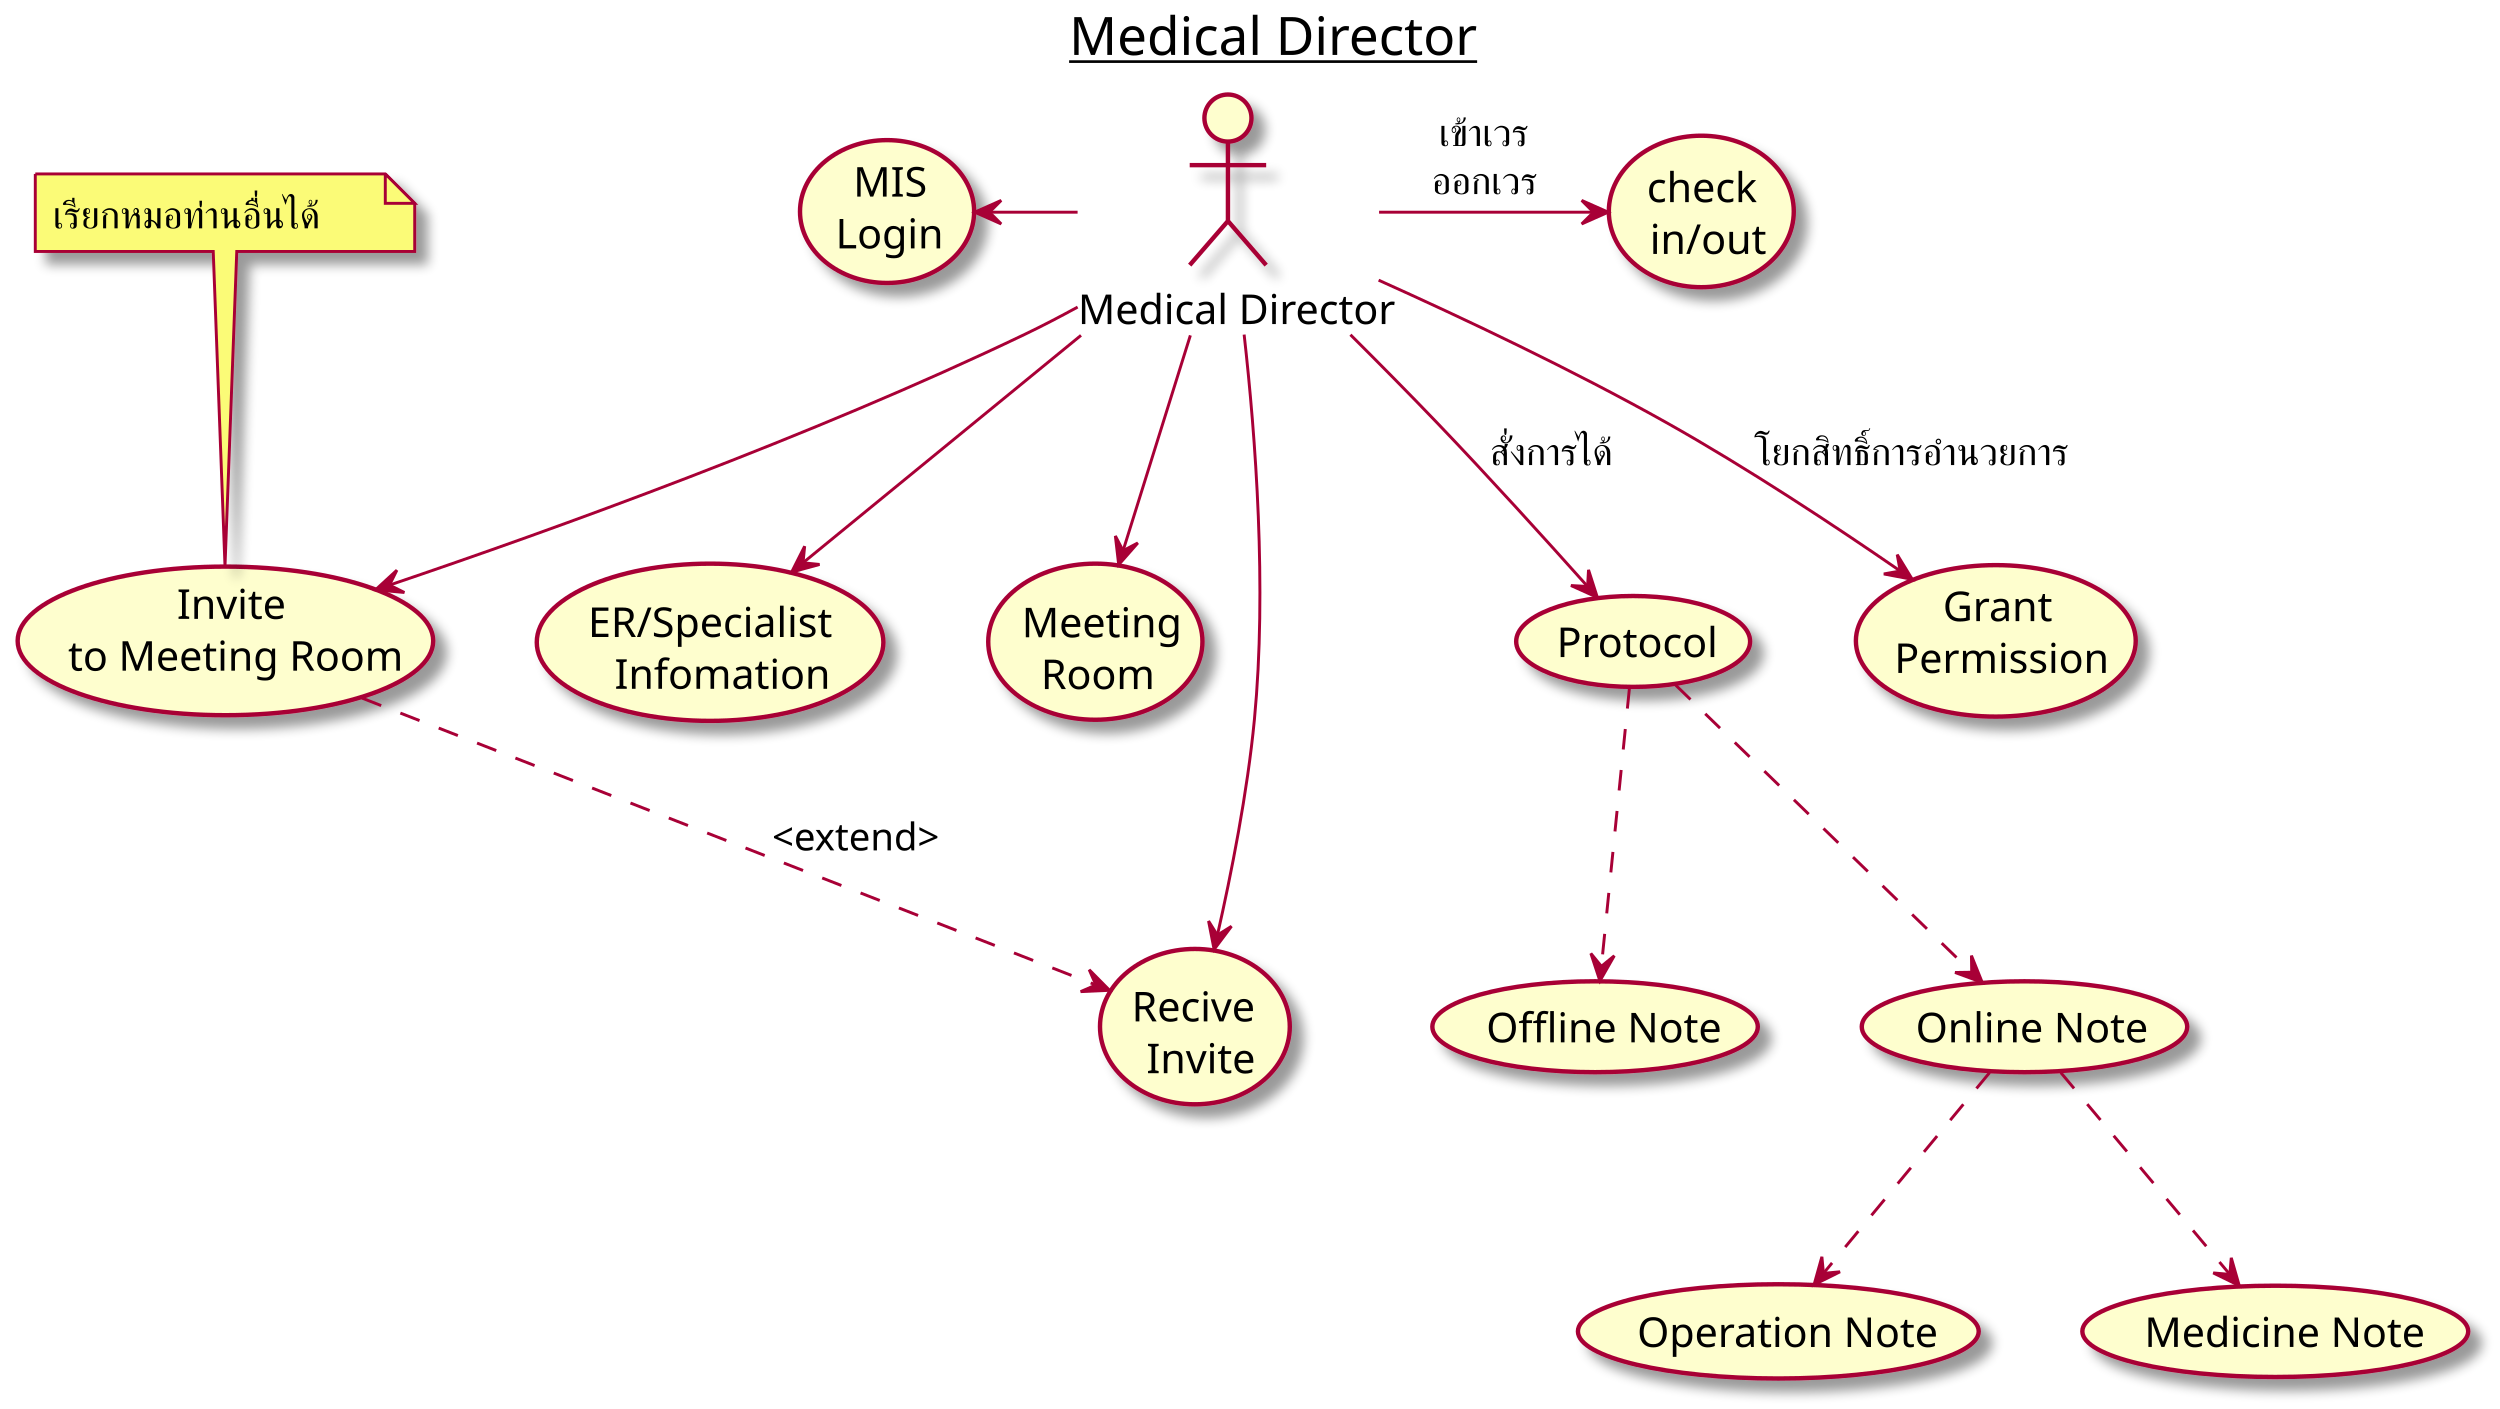
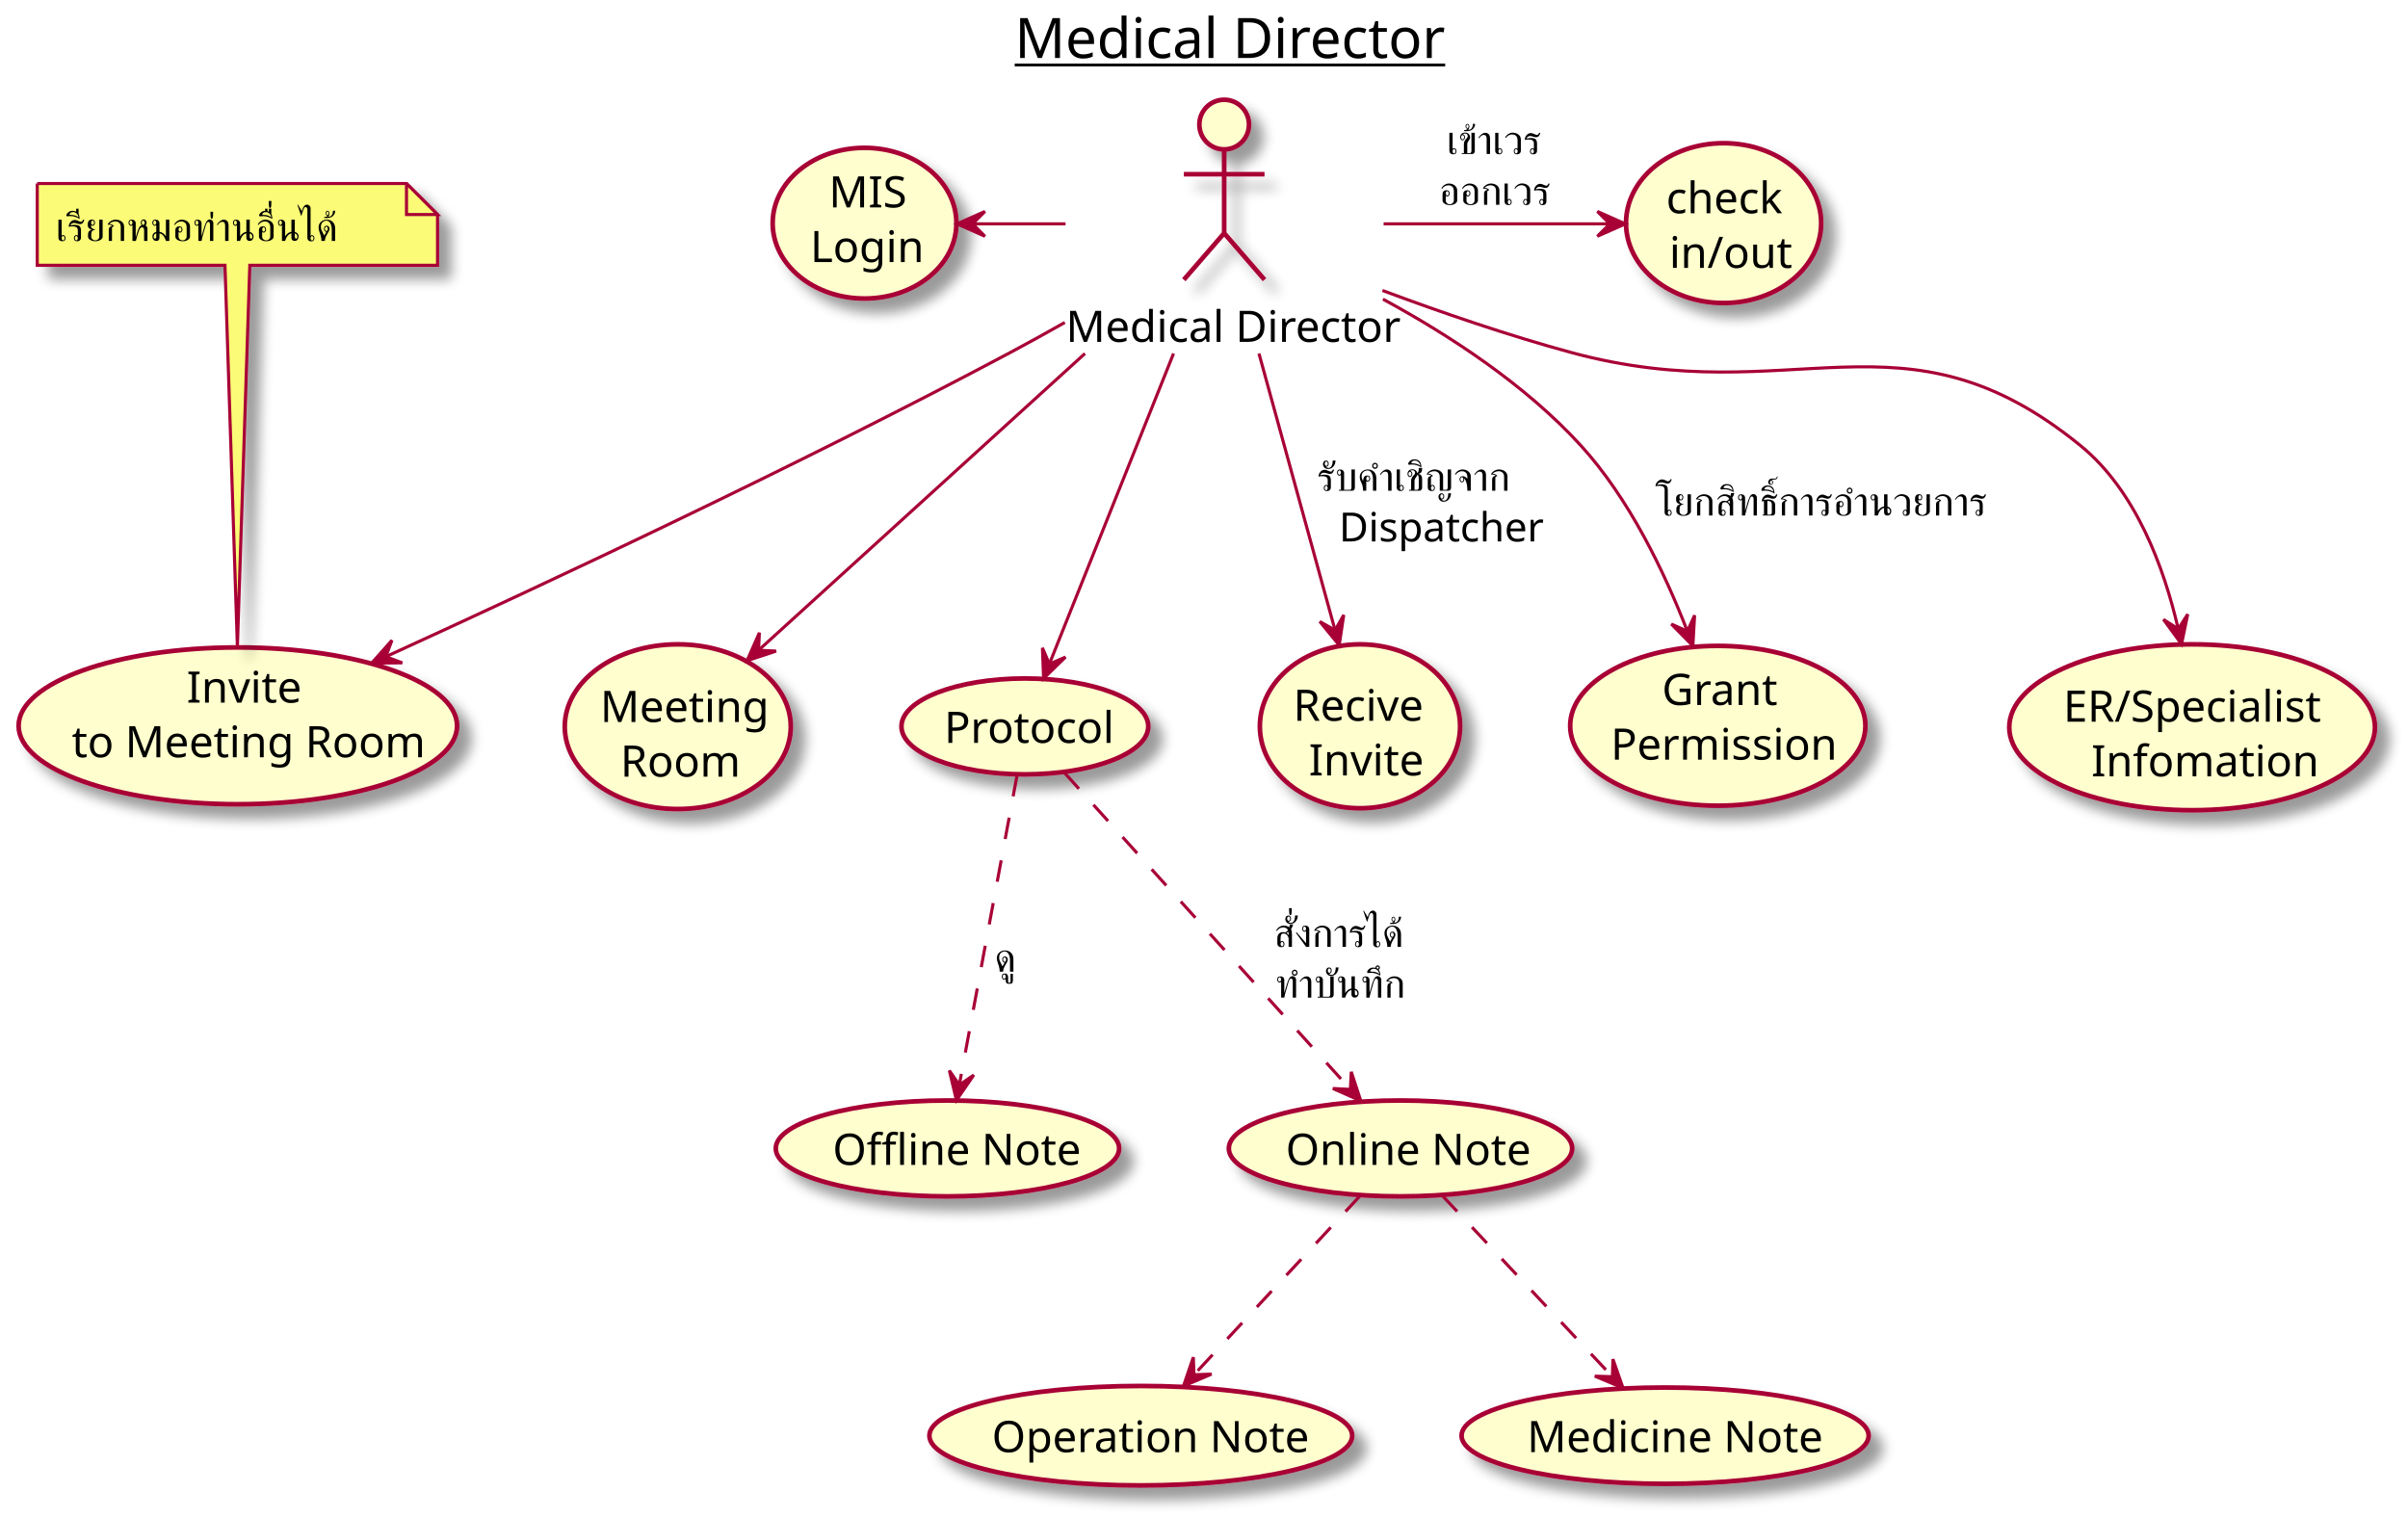
- <svg xmlns="http://www.w3.org/2000/svg" contentScriptType="application/ecmascript" contentStyleType="text/css" height="479px" preserveAspectRatio="none" style="width:850px;height:479px;" version="1.1" viewBox="0 0 850 479" width="850px" zoomAndPan="magnify">
+ <svg xmlns="http://www.w3.org/2000/svg" contentScriptType="application/ecmascript" contentStyleType="text/css" height="489px" preserveAspectRatio="none" style="width:776px;height:489px;" version="1.1" viewBox="0 0 776 489" width="776px" zoomAndPan="magnify">
  <defs>
-     <filter height="300%" id="f18y6njp5r2c3l" width="300%" x="-1" y="-1">
+     <filter height="300%" id="f144ojl072ksno" width="300%" x="-1" y="-1">
      <feGaussianBlur result="blurOut" stdDeviation="2.0" />
      <feColorMatrix in="blurOut" result="blurOut2" type="matrix" values="0 0 0 0 0 0 0 0 0 0 0 0 0 0 0 0 0 0 .4 0" />
      <feOffset dx="4.0" dy="4.0" in="blurOut2" result="blurOut3" />
      <feBlend in="SourceGraphic" in2="blurOut3" mode="normal" />
    </filter>
  </defs>
  <g>
-     <text fill="#000000" font-family="sans-serif" font-size="18" lengthAdjust="spacingAndGlyphs" text-decoration="underline" textLength="130" x="363.5" y="18.686">Medical Director</text>
-     <ellipse cx="417.5" cy="40.141" fill="#FEFECE" filter="url(#f18y6njp5r2c3l)" rx="8" ry="8" style="stroke: #A80036; stroke-width: 1.5;" />
-     <path d="M417.5,48.141 L417.5,75.141 M404.5,56.141 L430.5,56.141 M417.5,75.141 L404.5,90.141 M417.5,75.141 L430.5,90.141 " fill="none" filter="url(#f18y6njp5r2c3l)" style="stroke: #A80036; stroke-width: 1.5;" />
-     <text fill="#000000" font-family="sans-serif" font-size="14" lengthAdjust="spacingAndGlyphs" textLength="102" x="366.5" y="110.174">Medical Director</text>
-     <ellipse cx="555.27" cy="218.092" fill="#FEFECE" filter="url(#f18y6njp5r2c3l)" rx="39.77" ry="15.452" style="stroke: #A80036; stroke-width: 1.5;" />
-     <text fill="#000000" font-family="sans-serif" font-size="14" lengthAdjust="spacingAndGlyphs" textLength="52" x="529.27" y="223.397">Protocol</text>
-     <ellipse cx="542.326" cy="349.092" fill="#FEFECE" filter="url(#f18y6njp5r2c3l)" rx="55.326" ry="15.452" style="stroke: #A80036; stroke-width: 1.5;" />
-     <text fill="#000000" font-family="sans-serif" font-size="14" lengthAdjust="spacingAndGlyphs" textLength="74" x="505.326" y="354.397">Offline Note</text>
-     <ellipse cx="688.326" cy="349.092" fill="#FEFECE" filter="url(#f18y6njp5r2c3l)" rx="55.326" ry="15.452" style="stroke: #A80036; stroke-width: 1.5;" />
-     <text fill="#000000" font-family="sans-serif" font-size="14" lengthAdjust="spacingAndGlyphs" textLength="74" x="651.326" y="354.397">Online Note</text>
-     <ellipse cx="604.631" cy="452.667" fill="#FEFECE" filter="url(#f18y6njp5r2c3l)" rx="68.131" ry="16.026" style="stroke: #A80036; stroke-width: 1.5;" />
-     <text fill="#000000" font-family="sans-serif" font-size="14" lengthAdjust="spacingAndGlyphs" textLength="96" x="556.631" y="457.971">Operation Note</text>
-     <ellipse cx="773.596" cy="452.66" fill="#FEFECE" filter="url(#f18y6njp5r2c3l)" rx="65.596" ry="15.519" style="stroke: #A80036; stroke-width: 1.5;" />
-     <text fill="#000000" font-family="sans-serif" font-size="14" lengthAdjust="spacingAndGlyphs" textLength="89" x="729.096" y="457.965">Medicine Note</text>
-     <ellipse cx="578.442" cy="71.894" fill="#FEFECE" filter="url(#f18y6njp5r2c3l)" rx="31.442" ry="25.753" style="stroke: #A80036; stroke-width: 1.5;" />
-     <text fill="#000000" font-family="sans-serif" font-size="14" lengthAdjust="spacingAndGlyphs" textLength="37" x="559.942" y="68.721">check</text>
-     <text fill="#000000" font-family="sans-serif" font-size="14" lengthAdjust="spacingAndGlyphs" textLength="35" x="560.942" y="86.331">in/out</text>
-     <ellipse cx="301.602" cy="71.922" fill="#FEFECE" filter="url(#f18y6njp5r2c3l)" rx="29.602" ry="24.282" style="stroke: #A80036; stroke-width: 1.5;" />
-     <text fill="#000000" font-family="sans-serif" font-size="14" lengthAdjust="spacingAndGlyphs" textLength="23" x="290.102" y="66.841">MIS</text>
-     <text fill="#000000" font-family="sans-serif" font-size="14" lengthAdjust="spacingAndGlyphs" textLength="35" x="284.102" y="84.451">Login</text>
-     <ellipse cx="241.425" cy="218.371" fill="#FEFECE" filter="url(#f18y6njp5r2c3l)" rx="58.925" ry="26.73" style="stroke: #A80036; stroke-width: 1.5;" />
-     <text fill="#000000" font-family="sans-serif" font-size="14" lengthAdjust="spacingAndGlyphs" textLength="83" x="199.925" y="216.573">ER/Specialist</text>
-     <text fill="#000000" font-family="sans-serif" font-size="14" lengthAdjust="spacingAndGlyphs" textLength="65" x="208.925" y="234.183">Infomation</text>
-     <ellipse cx="372.416" cy="218.178" fill="#FEFECE" filter="url(#f18y6njp5r2c3l)" rx="36.416" ry="26.537" style="stroke: #A80036; stroke-width: 1.5;" />
-     <text fill="#000000" font-family="sans-serif" font-size="14" lengthAdjust="spacingAndGlyphs" textLength="50" x="347.416" y="216.669">Meeting</text>
-     <text fill="#000000" font-family="sans-serif" font-size="14" lengthAdjust="spacingAndGlyphs" textLength="37" x="353.916" y="234.279">Room</text>
-     <ellipse cx="76.646" cy="217.906" fill="#FEFECE" filter="url(#f18y6njp5r2c3l)" rx="70.646" ry="25.265" style="stroke: #A80036; stroke-width: 1.5;" />
-     <text fill="#000000" font-family="sans-serif" font-size="14" lengthAdjust="spacingAndGlyphs" textLength="33" x="60.146" y="210.423">Invite</text>
-     <text fill="#000000" font-family="sans-serif" font-size="14" lengthAdjust="spacingAndGlyphs" textLength="107" x="23.146" y="228.032">to Meeting Room</text>
-     <ellipse cx="406.265" cy="349.052" fill="#FEFECE" filter="url(#f18y6njp5r2c3l)" rx="32.265" ry="26.412" style="stroke: #A80036; stroke-width: 1.5;" />
-     <text fill="#000000" font-family="sans-serif" font-size="14" lengthAdjust="spacingAndGlyphs" textLength="43" x="384.765" y="347.279">Recive</text>
-     <text fill="#000000" font-family="sans-serif" font-size="14" lengthAdjust="spacingAndGlyphs" textLength="33" x="389.765" y="364.888">Invite</text>
-     <ellipse cx="678.573" cy="217.892" fill="#FEFECE" filter="url(#f18y6njp5r2c3l)" rx="47.573" ry="25.751" style="stroke: #A80036; stroke-width: 1.5;" />
-     <text fill="#000000" font-family="sans-serif" font-size="14" lengthAdjust="spacingAndGlyphs" textLength="36" x="660.573" y="211.188">Grant</text>
-     <text fill="#000000" font-family="sans-serif" font-size="14" lengthAdjust="spacingAndGlyphs" textLength="69" x="644.073" y="228.797">Permission</text>
-     <path d="M12,59.141 L12,85.492 A0,0 0 0 0 12,85.492 L72.5,85.492 L76.5,192.54 L80.5,85.492 L141,85.492 A0,0 0 0 0 141,85.492 L141,69.141 L131,59.141 L12,59.141 A0,0 0 0 0 12,59.141 " fill="#FBFB77" filter="url(#f18y6njp5r2c3l)" style="stroke: #A80036; stroke-width: 1.0;" />
+     <text fill="#000000" font-family="sans-serif" font-size="18" lengthAdjust="spacingAndGlyphs" text-decoration="underline" textLength="130" x="327" y="18.686">Medical Director</text>
+     <ellipse cx="394.5" cy="40.141" fill="#FEFECE" filter="url(#f144ojl072ksno)" rx="8" ry="8" style="stroke: #A80036; stroke-width: 1.5;" />
+     <path d="M394.5,48.141 L394.5,75.141 M381.5,56.141 L407.5,56.141 M394.5,75.141 L381.5,90.141 M394.5,75.141 L407.5,90.141 " fill="none" filter="url(#f144ojl072ksno)" style="stroke: #A80036; stroke-width: 1.5;" />
+     <text fill="#000000" font-family="sans-serif" font-size="14" lengthAdjust="spacingAndGlyphs" textLength="102" x="343.5" y="110.174">Medical Director</text>
+     <ellipse cx="330.27" cy="234.092" fill="#FEFECE" filter="url(#f144ojl072ksno)" rx="39.77" ry="15.452" style="stroke: #A80036; stroke-width: 1.5;" />
+     <text fill="#000000" font-family="sans-serif" font-size="14" lengthAdjust="spacingAndGlyphs" textLength="52" x="304.27" y="239.397">Protocol</text>
+     <ellipse cx="305.326" cy="370.092" fill="#FEFECE" filter="url(#f144ojl072ksno)" rx="55.326" ry="15.452" style="stroke: #A80036; stroke-width: 1.5;" />
+     <text fill="#000000" font-family="sans-serif" font-size="14" lengthAdjust="spacingAndGlyphs" textLength="74" x="268.326" y="375.397">Offline Note</text>
+     <ellipse cx="451.326" cy="370.092" fill="#FEFECE" filter="url(#f144ojl072ksno)" rx="55.326" ry="15.452" style="stroke: #A80036; stroke-width: 1.5;" />
+     <text fill="#000000" font-family="sans-serif" font-size="14" lengthAdjust="spacingAndGlyphs" textLength="74" x="414.326" y="375.397">Online Note</text>
+     <ellipse cx="367.631" cy="462.667" fill="#FEFECE" filter="url(#f144ojl072ksno)" rx="68.131" ry="16.026" style="stroke: #A80036; stroke-width: 1.5;" />
+     <text fill="#000000" font-family="sans-serif" font-size="14" lengthAdjust="spacingAndGlyphs" textLength="96" x="319.631" y="467.971">Operation Note</text>
+     <ellipse cx="536.596" cy="462.66" fill="#FEFECE" filter="url(#f144ojl072ksno)" rx="65.596" ry="15.519" style="stroke: #A80036; stroke-width: 1.5;" />
+     <text fill="#000000" font-family="sans-serif" font-size="14" lengthAdjust="spacingAndGlyphs" textLength="89" x="492.096" y="467.965">Medicine Note</text>
+     <ellipse cx="555.442" cy="71.894" fill="#FEFECE" filter="url(#f144ojl072ksno)" rx="31.442" ry="25.753" style="stroke: #A80036; stroke-width: 1.5;" />
+     <text fill="#000000" font-family="sans-serif" font-size="14" lengthAdjust="spacingAndGlyphs" textLength="37" x="536.942" y="68.721">check</text>
+     <text fill="#000000" font-family="sans-serif" font-size="14" lengthAdjust="spacingAndGlyphs" textLength="35" x="537.942" y="86.331">in/out</text>
+     <ellipse cx="278.602" cy="71.922" fill="#FEFECE" filter="url(#f144ojl072ksno)" rx="29.602" ry="24.282" style="stroke: #A80036; stroke-width: 1.5;" />
+     <text fill="#000000" font-family="sans-serif" font-size="14" lengthAdjust="spacingAndGlyphs" textLength="23" x="267.102" y="66.841">MIS</text>
+     <text fill="#000000" font-family="sans-serif" font-size="14" lengthAdjust="spacingAndGlyphs" textLength="35" x="261.102" y="84.451">Login</text>
+     <ellipse cx="706.425" cy="234.371" fill="#FEFECE" filter="url(#f144ojl072ksno)" rx="58.925" ry="26.73" style="stroke: #A80036; stroke-width: 1.5;" />
+     <text fill="#000000" font-family="sans-serif" font-size="14" lengthAdjust="spacingAndGlyphs" textLength="83" x="664.925" y="232.573">ER/Specialist</text>
+     <text fill="#000000" font-family="sans-serif" font-size="14" lengthAdjust="spacingAndGlyphs" textLength="65" x="673.925" y="250.183">Infomation</text>
+     <ellipse cx="218.416" cy="234.178" fill="#FEFECE" filter="url(#f144ojl072ksno)" rx="36.416" ry="26.537" style="stroke: #A80036; stroke-width: 1.5;" />
+     <text fill="#000000" font-family="sans-serif" font-size="14" lengthAdjust="spacingAndGlyphs" textLength="50" x="193.416" y="232.669">Meeting</text>
+     <text fill="#000000" font-family="sans-serif" font-size="14" lengthAdjust="spacingAndGlyphs" textLength="37" x="199.916" y="250.279">Room</text>
+     <ellipse cx="76.646" cy="233.906" fill="#FEFECE" filter="url(#f144ojl072ksno)" rx="70.646" ry="25.265" style="stroke: #A80036; stroke-width: 1.5;" />
+     <text fill="#000000" font-family="sans-serif" font-size="14" lengthAdjust="spacingAndGlyphs" textLength="33" x="60.146" y="226.423">Invite</text>
+     <text fill="#000000" font-family="sans-serif" font-size="14" lengthAdjust="spacingAndGlyphs" textLength="107" x="23.146" y="244.032">to Meeting Room</text>
+     <ellipse cx="438.265" cy="234.052" fill="#FEFECE" filter="url(#f144ojl072ksno)" rx="32.265" ry="26.412" style="stroke: #A80036; stroke-width: 1.5;" />
+     <text fill="#000000" font-family="sans-serif" font-size="14" lengthAdjust="spacingAndGlyphs" textLength="43" x="416.765" y="232.279">Recive</text>
+     <text fill="#000000" font-family="sans-serif" font-size="14" lengthAdjust="spacingAndGlyphs" textLength="33" x="421.765" y="249.888">Invite</text>
+     <ellipse cx="553.573" cy="233.892" fill="#FEFECE" filter="url(#f144ojl072ksno)" rx="47.573" ry="25.751" style="stroke: #A80036; stroke-width: 1.5;" />
+     <text fill="#000000" font-family="sans-serif" font-size="14" lengthAdjust="spacingAndGlyphs" textLength="36" x="535.573" y="227.188">Grant</text>
+     <text fill="#000000" font-family="sans-serif" font-size="14" lengthAdjust="spacingAndGlyphs" textLength="69" x="519.073" y="244.797">Permission</text>
+     <path d="M12,59.141 L12,85.492 A0,0 0 0 0 12,85.492 L72.5,85.492 L76.5,208.386 L80.5,85.492 L141,85.492 A0,0 0 0 0 141,85.492 L141,69.141 L131,59.141 L12,59.141 A0,0 0 0 0 12,59.141 " fill="#FBFB77" filter="url(#f144ojl072ksno)" style="stroke: #A80036; stroke-width: 1.0;" />
    <path d="M131,59.141 L131,69.141 L141,69.141 L131,59.141 " fill="#FBFB77" style="stroke: #A80036; stroke-width: 1.0;" />
    <text fill="#000000" font-family="sans-serif" font-size="13" lengthAdjust="spacingAndGlyphs" textLength="108" x="18" y="77.636">เรียกหมอท่านอื่นได้</text>
-     <path d="M554.009,233.939 C551.668,257.17 547.127,302.228 544.503,328.263 " fill="none" id="Protocol-&gt;Offline" style="stroke: #A80036; stroke-width: 1.0; stroke-dasharray: 7.0,7.0;" />
-     <polygon fill="#A80036" points="543.974,333.516,548.856,324.962,544.476,328.541,540.897,324.16,543.974,333.516" style="stroke: #A80036; stroke-width: 1.0;" />
-     <path d="M569.733,232.946 C594.004,256.487 643.369,304.367 670.179,330.371 " fill="none" id="Protocol-&gt;Online" style="stroke: #A80036; stroke-width: 1.0; stroke-dasharray: 7.0,7.0;" />
-     <polygon fill="#A80036" points="673.966,334.044,670.292,324.906,670.377,330.562,664.721,330.648,673.966,334.044" style="stroke: #A80036; stroke-width: 1.0;" />
-     <path d="M676.465,364.683 C661.704,382.52 636.638,412.807 620.328,432.515 " fill="none" id="Online-&gt;Ops" style="stroke: #A80036; stroke-width: 1.0; stroke-dasharray: 7.0,7.0;" />
-     <polygon fill="#A80036" points="616.786,436.795,625.606,432.412,619.974,432.943,619.443,427.311,616.786,436.795" style="stroke: #A80036; stroke-width: 1.0;" />
-     <path d="M700.678,364.683 C715.701,382.622 741.269,413.153 757.765,432.852 " fill="none" id="Online-&gt;Med" style="stroke: #A80036; stroke-width: 1.0; stroke-dasharray: 7.0,7.0;" />
-     <polygon fill="#A80036" points="761.344,437.125,758.633,427.657,758.134,433.291,752.499,432.792,761.344,437.125" style="stroke: #A80036; stroke-width: 1.0;" />
-     <path d="M123.081,237.35 C190.303,263.628 312.949,311.571 372.393,334.808 " fill="none" id="InviteToMeetingRoom-&gt;ReciveInvite" style="stroke: #A80036; stroke-width: 1.0; stroke-dasharray: 7.0,7.0;" />
-     <polygon fill="#A80036" points="377.254,336.709,370.329,329.705,372.598,334.887,367.415,337.156,377.254,336.709" style="stroke: #A80036; stroke-width: 1.0;" />
-     <text fill="#000000" font-family="sans-serif" font-size="13" lengthAdjust="spacingAndGlyphs" textLength="55" x="262.5" y="289.136">&lt;extend&gt;</text>
-     <path d="M468.884,72.141 C492.569,72.141 520.14,72.141 541.705,72.141 " fill="none" id="MD-&gt;checkIn" style="stroke: #A80036; stroke-width: 1.0;" />
-     <polygon fill="#A80036" points="546.771,72.141,537.771,68.141,541.771,72.141,537.771,76.141,546.771,72.141" style="stroke: #A80036; stroke-width: 1.0;" />
-     <text fill="#000000" font-family="sans-serif" font-size="13" lengthAdjust="spacingAndGlyphs" textLength="37" x="489.25" y="49.636">เข้าเวร</text>
-     <text fill="#000000" font-family="sans-serif" font-size="13" lengthAdjust="spacingAndGlyphs" textLength="42" x="486.75" y="65.987">ออกเวร</text>
-     <path d="M336.598,72.141 C346.526,72.141 356.454,72.141 366.382,72.141 " fill="none" id="MISLogin&lt;-MD" style="stroke: #A80036; stroke-width: 1.0;" />
-     <polygon fill="#A80036" points="331.406,72.141,340.406,76.141,336.406,72.141,340.406,68.141,331.406,72.141" style="stroke: #A80036; stroke-width: 1.0;" />
-     <path d="M404.725,114.02 C397.46,137.268 388.52,165.875 381.901,187.057 " fill="none" id="MD-&gt;MeetingRoom" style="stroke: #A80036; stroke-width: 1.0;" />
-     <polygon fill="#A80036" points="380.356,192.002,386.858,184.604,381.847,187.229,379.222,182.218,380.356,192.002" style="stroke: #A80036; stroke-width: 1.0;" />
-     <path d="M367.536,114.02 C337.246,138.804 299.51,169.678 273.262,191.154 " fill="none" id="MD-&gt;ERSpecialistInfomation" style="stroke: #A80036; stroke-width: 1.0;" />
-     <polygon fill="#A80036" points="269.151,194.517,278.649,191.913,273.021,191.35,273.583,185.721,269.151,194.517" style="stroke: #A80036; stroke-width: 1.0;" />
-     <path d="M459.147,113.806 C468.873,123.492 479.126,133.858 488.5,143.641 C506.298,162.216 526.074,184.066 539.497,199.087 " fill="none" id="MD-&gt;Protocol" style="stroke: #A80036; stroke-width: 1.0;" />
-     <polygon fill="#A80036" points="543.107,203.134,540.099,193.755,539.778,199.403,534.13,199.082,543.107,203.134" style="stroke: #A80036; stroke-width: 1.0;" />
-     <text fill="#000000" font-family="sans-serif" font-size="13" lengthAdjust="spacingAndGlyphs" textLength="51" x="506.5" y="158.136">สั่งการได้</text>
-     <path d="M366.394,104.402 C360.437,107.666 354.386,110.818 348.5,113.641 C275.975,148.423 188.467,179.97 132.655,198.855 " fill="none" id="MD-&gt;InviteToMeetingRoom" style="stroke: #A80036; stroke-width: 1.0;" />
-     <polygon fill="#A80036" points="127.69,200.53,137.496,201.442,132.428,198.931,134.939,193.862,127.69,200.53" style="stroke: #A80036; stroke-width: 1.0;" />
-     <path d="M423.004,113.756 C426.914,148.552 430.776,199.973 426.5,244.641 C424.12,269.497 418.596,297.257 413.956,317.766 " fill="none" id="MD-&gt;ReciveInvite" style="stroke: #A80036; stroke-width: 1.0;" />
-     <polygon fill="#A80036" points="412.797,322.817,418.707,314.938,413.914,317.943,410.909,313.15,412.797,322.817" style="stroke: #A80036; stroke-width: 1.0;" />
-     <path d="M468.729,95.256 C497.887,108.366 534.805,125.856 566.5,143.641 C594.072,159.112 623.942,178.877 645.896,194.014 " fill="none" id="MD-&gt;GrantPermission" style="stroke: #A80036; stroke-width: 1.0;" />
-     <polygon fill="#A80036" points="650.178,196.977,645.052,188.567,646.066,194.132,640.501,195.146,650.178,196.977" style="stroke: #A80036; stroke-width: 1.0;" />
-     <text fill="#000000" font-family="sans-serif" font-size="13" lengthAdjust="spacingAndGlyphs" textLength="128" x="596.5" y="158.136">โยกสิทธิ์การอำนวยการ</text>
+     <path d="M327.777,249.736 C323.269,273.901 314.249,322.247 309.179,349.424 " fill="none" id="Protocol-&gt;Offline" style="stroke: #A80036; stroke-width: 1.0; stroke-dasharray: 7.0,7.0;" />
+     <polygon fill="#A80036" points="308.22,354.564,313.803,346.45,309.137,349.648,305.938,344.983,308.22,354.564" style="stroke: #A80036; stroke-width: 1.0;" />
+     <text fill="#000000" font-family="sans-serif" font-size="13" lengthAdjust="spacingAndGlyphs" textLength="8" x="320.5" y="313.136">ดู</text>
+     <path d="M342.993,248.977 C364.978,273.323 410.566,323.809 435.07,350.946 " fill="none" id="Protocol-&gt;Online" style="stroke: #A80036; stroke-width: 1.0; stroke-dasharray: 7.0,7.0;" />
+     <polygon fill="#A80036" points="438.528,354.775,435.463,345.415,435.176,351.064,429.527,350.777,438.528,354.775" style="stroke: #A80036; stroke-width: 1.0;" />
+     <text fill="#000000" font-family="sans-serif" font-size="13" lengthAdjust="spacingAndGlyphs" textLength="51" x="410.5" y="305.136">สั่งการได้</text>
+     <text fill="#000000" font-family="sans-serif" font-size="13" lengthAdjust="spacingAndGlyphs" textLength="50" x="411" y="321.487">ทำบันทึก</text>
+     <path d="M438.375,385.281 C423.961,400.81 400.753,425.814 384.848,442.951 " fill="none" id="Online-&gt;Ops" style="stroke: #A80036; stroke-width: 1.0; stroke-dasharray: 7.0,7.0;" />
+     <polygon fill="#A80036" points="381.371,446.696,390.426,442.822,384.773,443.032,384.562,437.379,381.371,446.696" style="stroke: #A80036; stroke-width: 1.0;" />
+     <path d="M464.781,385.281 C479.54,400.995 503.411,426.411 519.518,443.559 " fill="none" id="Online-&gt;Med" style="stroke: #A80036; stroke-width: 1.0; stroke-dasharray: 7.0,7.0;" />
+     <polygon fill="#A80036" points="523.031,447.301,519.785,438.002,519.608,443.656,513.954,443.479,523.031,447.301" style="stroke: #A80036; stroke-width: 1.0;" />
+     <path d="M445.884,72.141 C469.569,72.141 497.14,72.141 518.705,72.141 " fill="none" id="MD-&gt;checkIn" style="stroke: #A80036; stroke-width: 1.0;" />
+     <polygon fill="#A80036" points="523.771,72.141,514.771,68.141,518.771,72.141,514.771,76.141,523.771,72.141" style="stroke: #A80036; stroke-width: 1.0;" />
+     <text fill="#000000" font-family="sans-serif" font-size="13" lengthAdjust="spacingAndGlyphs" textLength="37" x="466.25" y="49.636">เข้าเวร</text>
+     <text fill="#000000" font-family="sans-serif" font-size="13" lengthAdjust="spacingAndGlyphs" textLength="42" x="463.75" y="65.987">ออกเวร</text>
+     <path d="M313.598,72.141 C323.526,72.141 333.454,72.141 343.382,72.141 " fill="none" id="MISLogin&lt;-MD" style="stroke: #A80036; stroke-width: 1.0;" />
+     <polygon fill="#A80036" points="308.406,72.141,317.406,76.141,313.406,72.141,317.406,68.141,308.406,72.141" style="stroke: #A80036; stroke-width: 1.0;" />
+     <path d="M349.632,113.93 C316.434,144.11 272.356,184.181 244.707,209.317 " fill="none" id="MD-&gt;MeetingRoom" style="stroke: #A80036; stroke-width: 1.0;" />
+     <polygon fill="#A80036" points="240.75,212.914,250.101,209.82,244.45,209.551,244.72,203.9,240.75,212.914" style="stroke: #A80036; stroke-width: 1.0;" />
+     <path d="M445.504,93.607 C464.439,100.665 486.24,108.166 506.5,113.641 C578.032,132.973 613.1,96.781 670.5,143.641 C688.321,158.189 697.382,182.892 701.953,202.664 " fill="none" id="MD-&gt;ERSpecialistInfomation" style="stroke: #A80036; stroke-width: 1.0;" />
+     <polygon fill="#A80036" points="703.021,207.576,705.016,197.931,701.958,202.69,697.199,199.632,703.021,207.576" style="stroke: #A80036; stroke-width: 1.0;" />
+     <path d="M378.185,113.93 C365.338,146.045 348.012,189.362 338.172,213.962 " fill="none" id="MD-&gt;Protocol" style="stroke: #A80036; stroke-width: 1.0;" />
+     <polygon fill="#A80036" points="336.307,218.623,343.363,211.752,338.164,213.98,335.936,208.781,336.307,218.623" style="stroke: #A80036; stroke-width: 1.0;" />
+     <path d="M343.147,103.914 C337.236,107.267 331.263,110.574 325.5,113.641 C256.817,150.198 175.164,188.422 124.577,211.513 " fill="none" id="MD-&gt;InviteToMeetingRoom" style="stroke: #A80036; stroke-width: 1.0;" />
+     <polygon fill="#A80036" points="119.78,213.7,129.628,213.606,124.329,211.626,126.31,206.327,119.78,213.7" style="stroke: #A80036; stroke-width: 1.0;" />
+     <path d="M405.717,113.93 C413.355,141.706 423.298,177.86 430.222,203.037 " fill="none" id="MD-&gt;ReciveInvite" style="stroke: #A80036; stroke-width: 1.0;" />
+     <polygon fill="#A80036" points="431.564,207.921,433.035,198.182,430.238,203.1,425.321,200.303,431.564,207.921" style="stroke: #A80036; stroke-width: 1.0;" />
+     <text fill="#000000" font-family="sans-serif" font-size="13" lengthAdjust="spacingAndGlyphs" textLength="76" x="424.5" y="158.136">รับคำเชิญจาก</text>
+     <text fill="#000000" font-family="sans-serif" font-size="13" lengthAdjust="spacingAndGlyphs" textLength="62" x="431.5" y="174.487">Dispatcher</text>
+     <path d="M445.668,96.404 C467.4,108.192 491.757,124.166 509.5,143.641 C525.061,160.722 536.356,184.316 543.603,202.991 " fill="none" id="MD-&gt;GrantPermission" style="stroke: #A80036; stroke-width: 1.0;" />
+     <polygon fill="#A80036" points="545.54,208.119,546.101,198.286,543.773,203.441,538.617,201.113,545.54,208.119" style="stroke: #A80036; stroke-width: 1.0;" />
+     <text fill="#000000" font-family="sans-serif" font-size="13" lengthAdjust="spacingAndGlyphs" textLength="128" x="533.5" y="166.136">โยกสิทธิ์การอำนวยการ</text>
  </g>
</svg>
